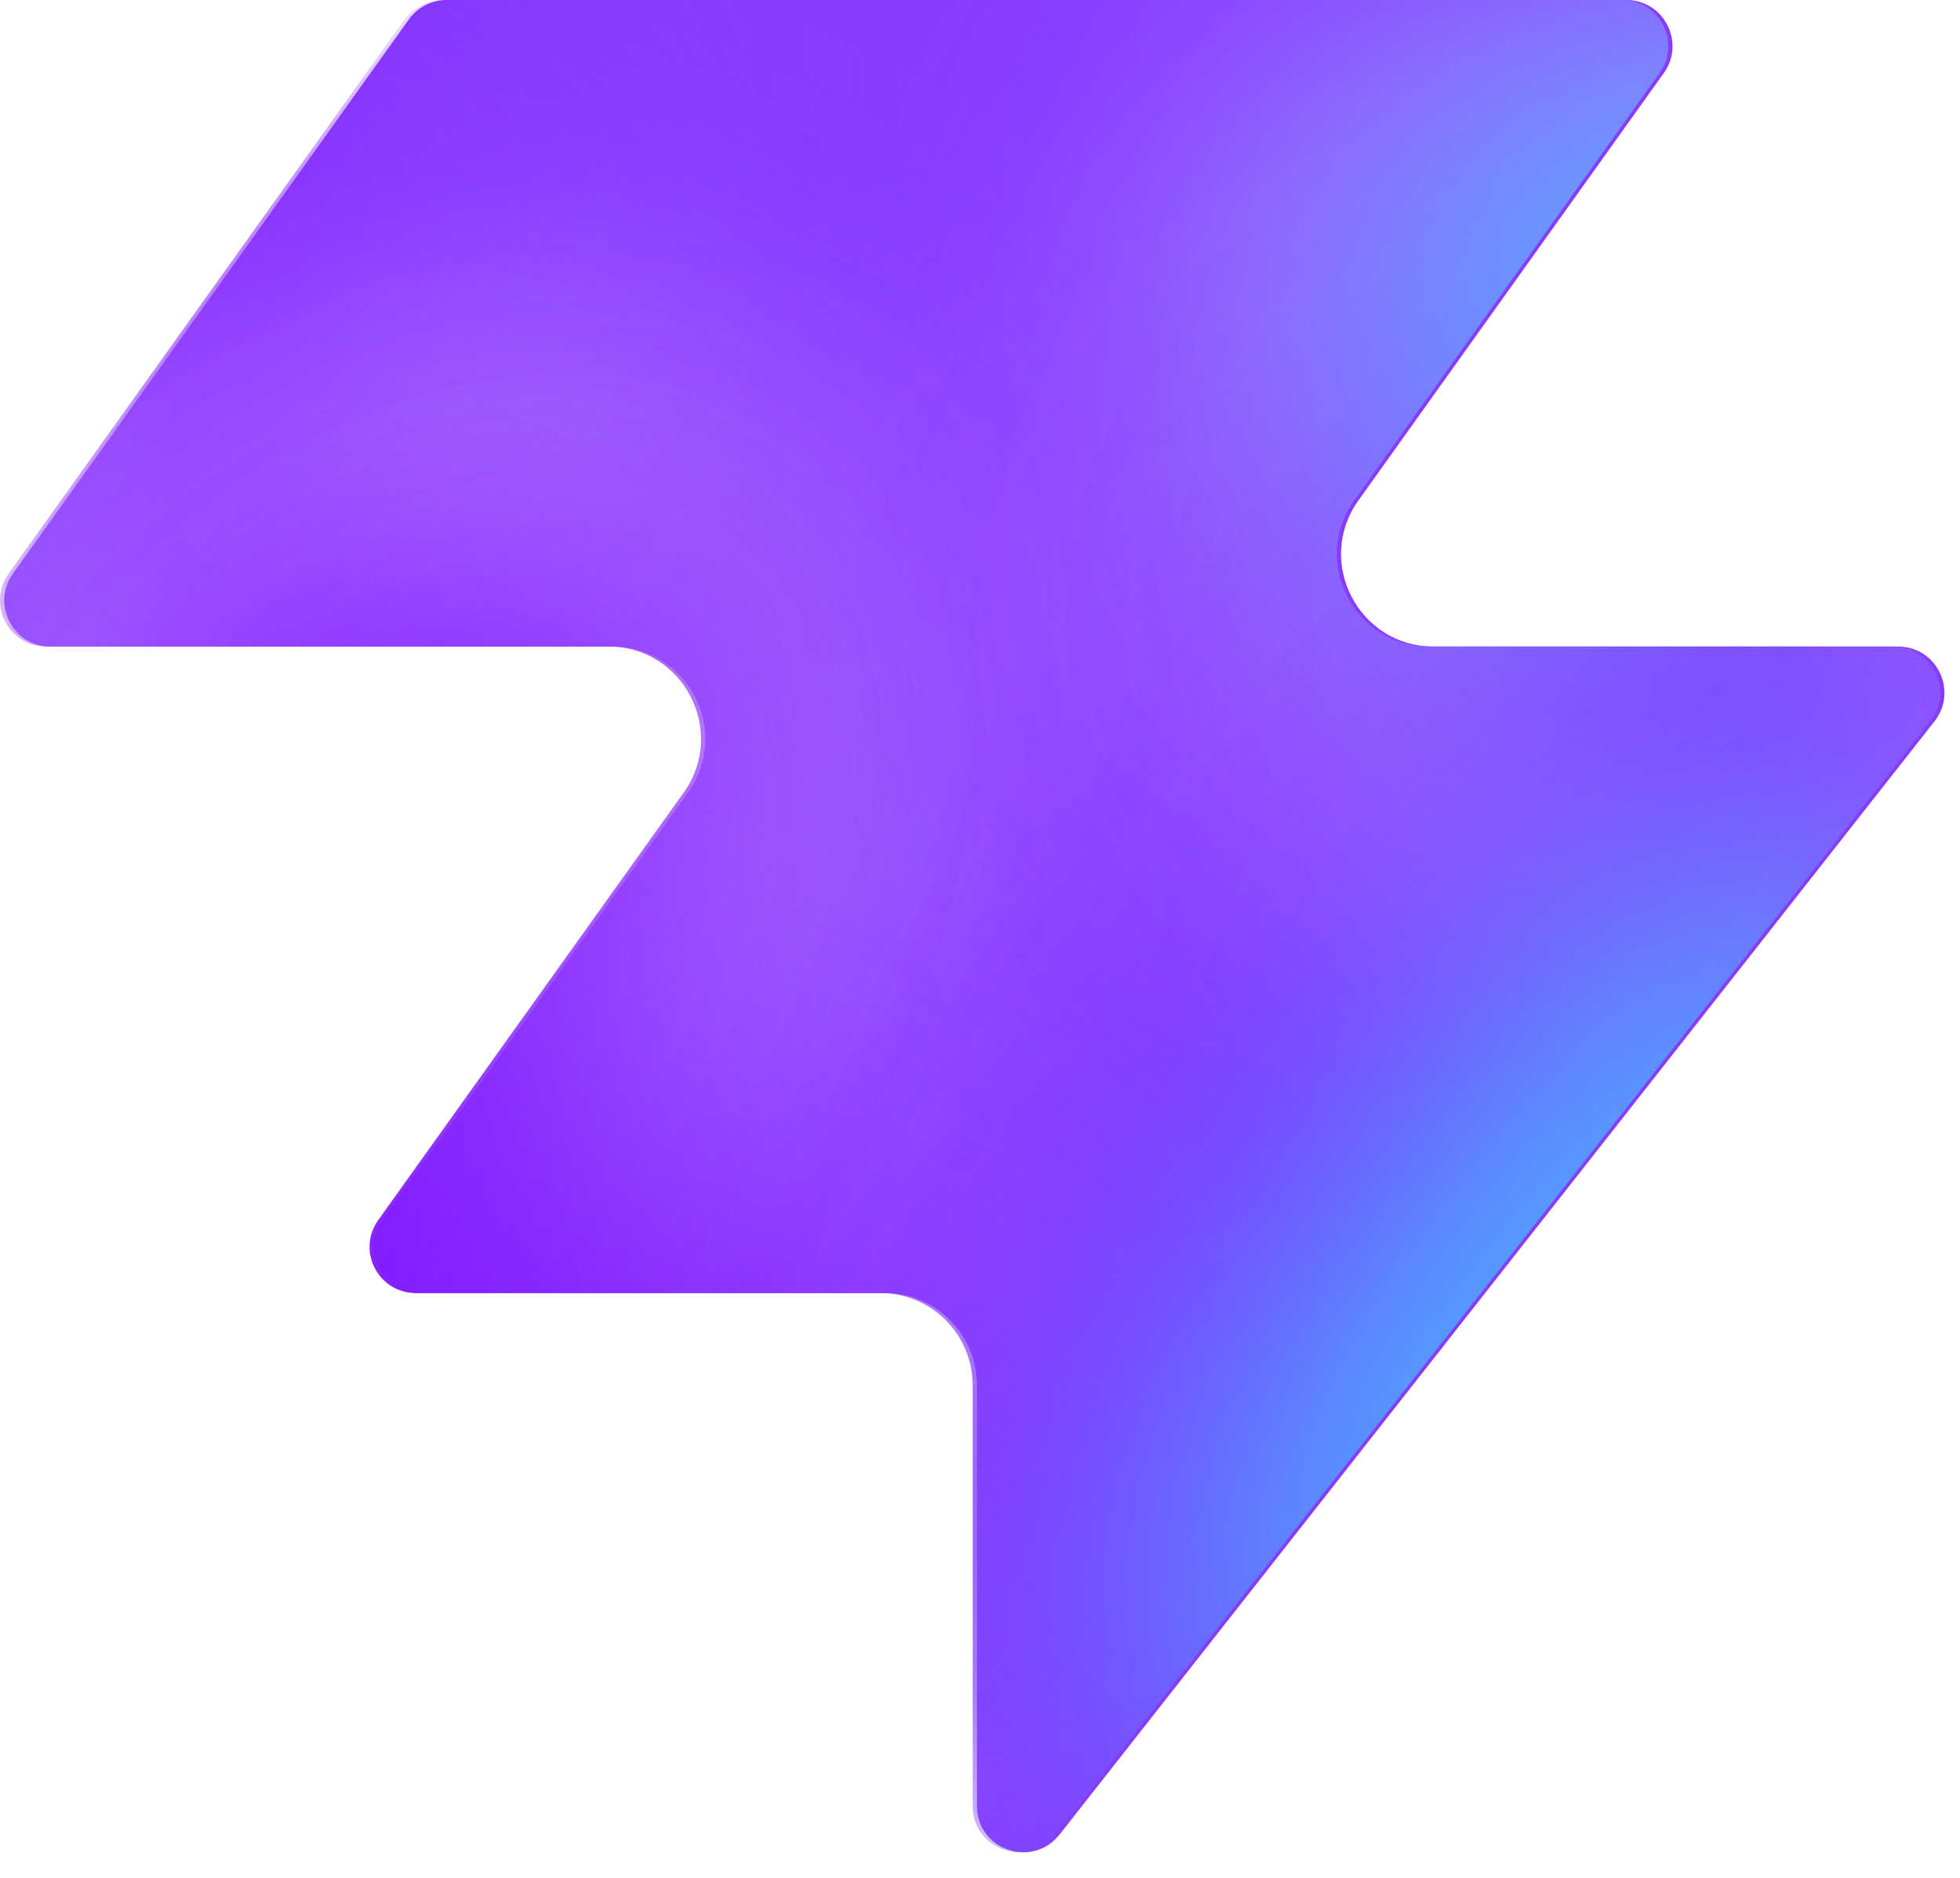
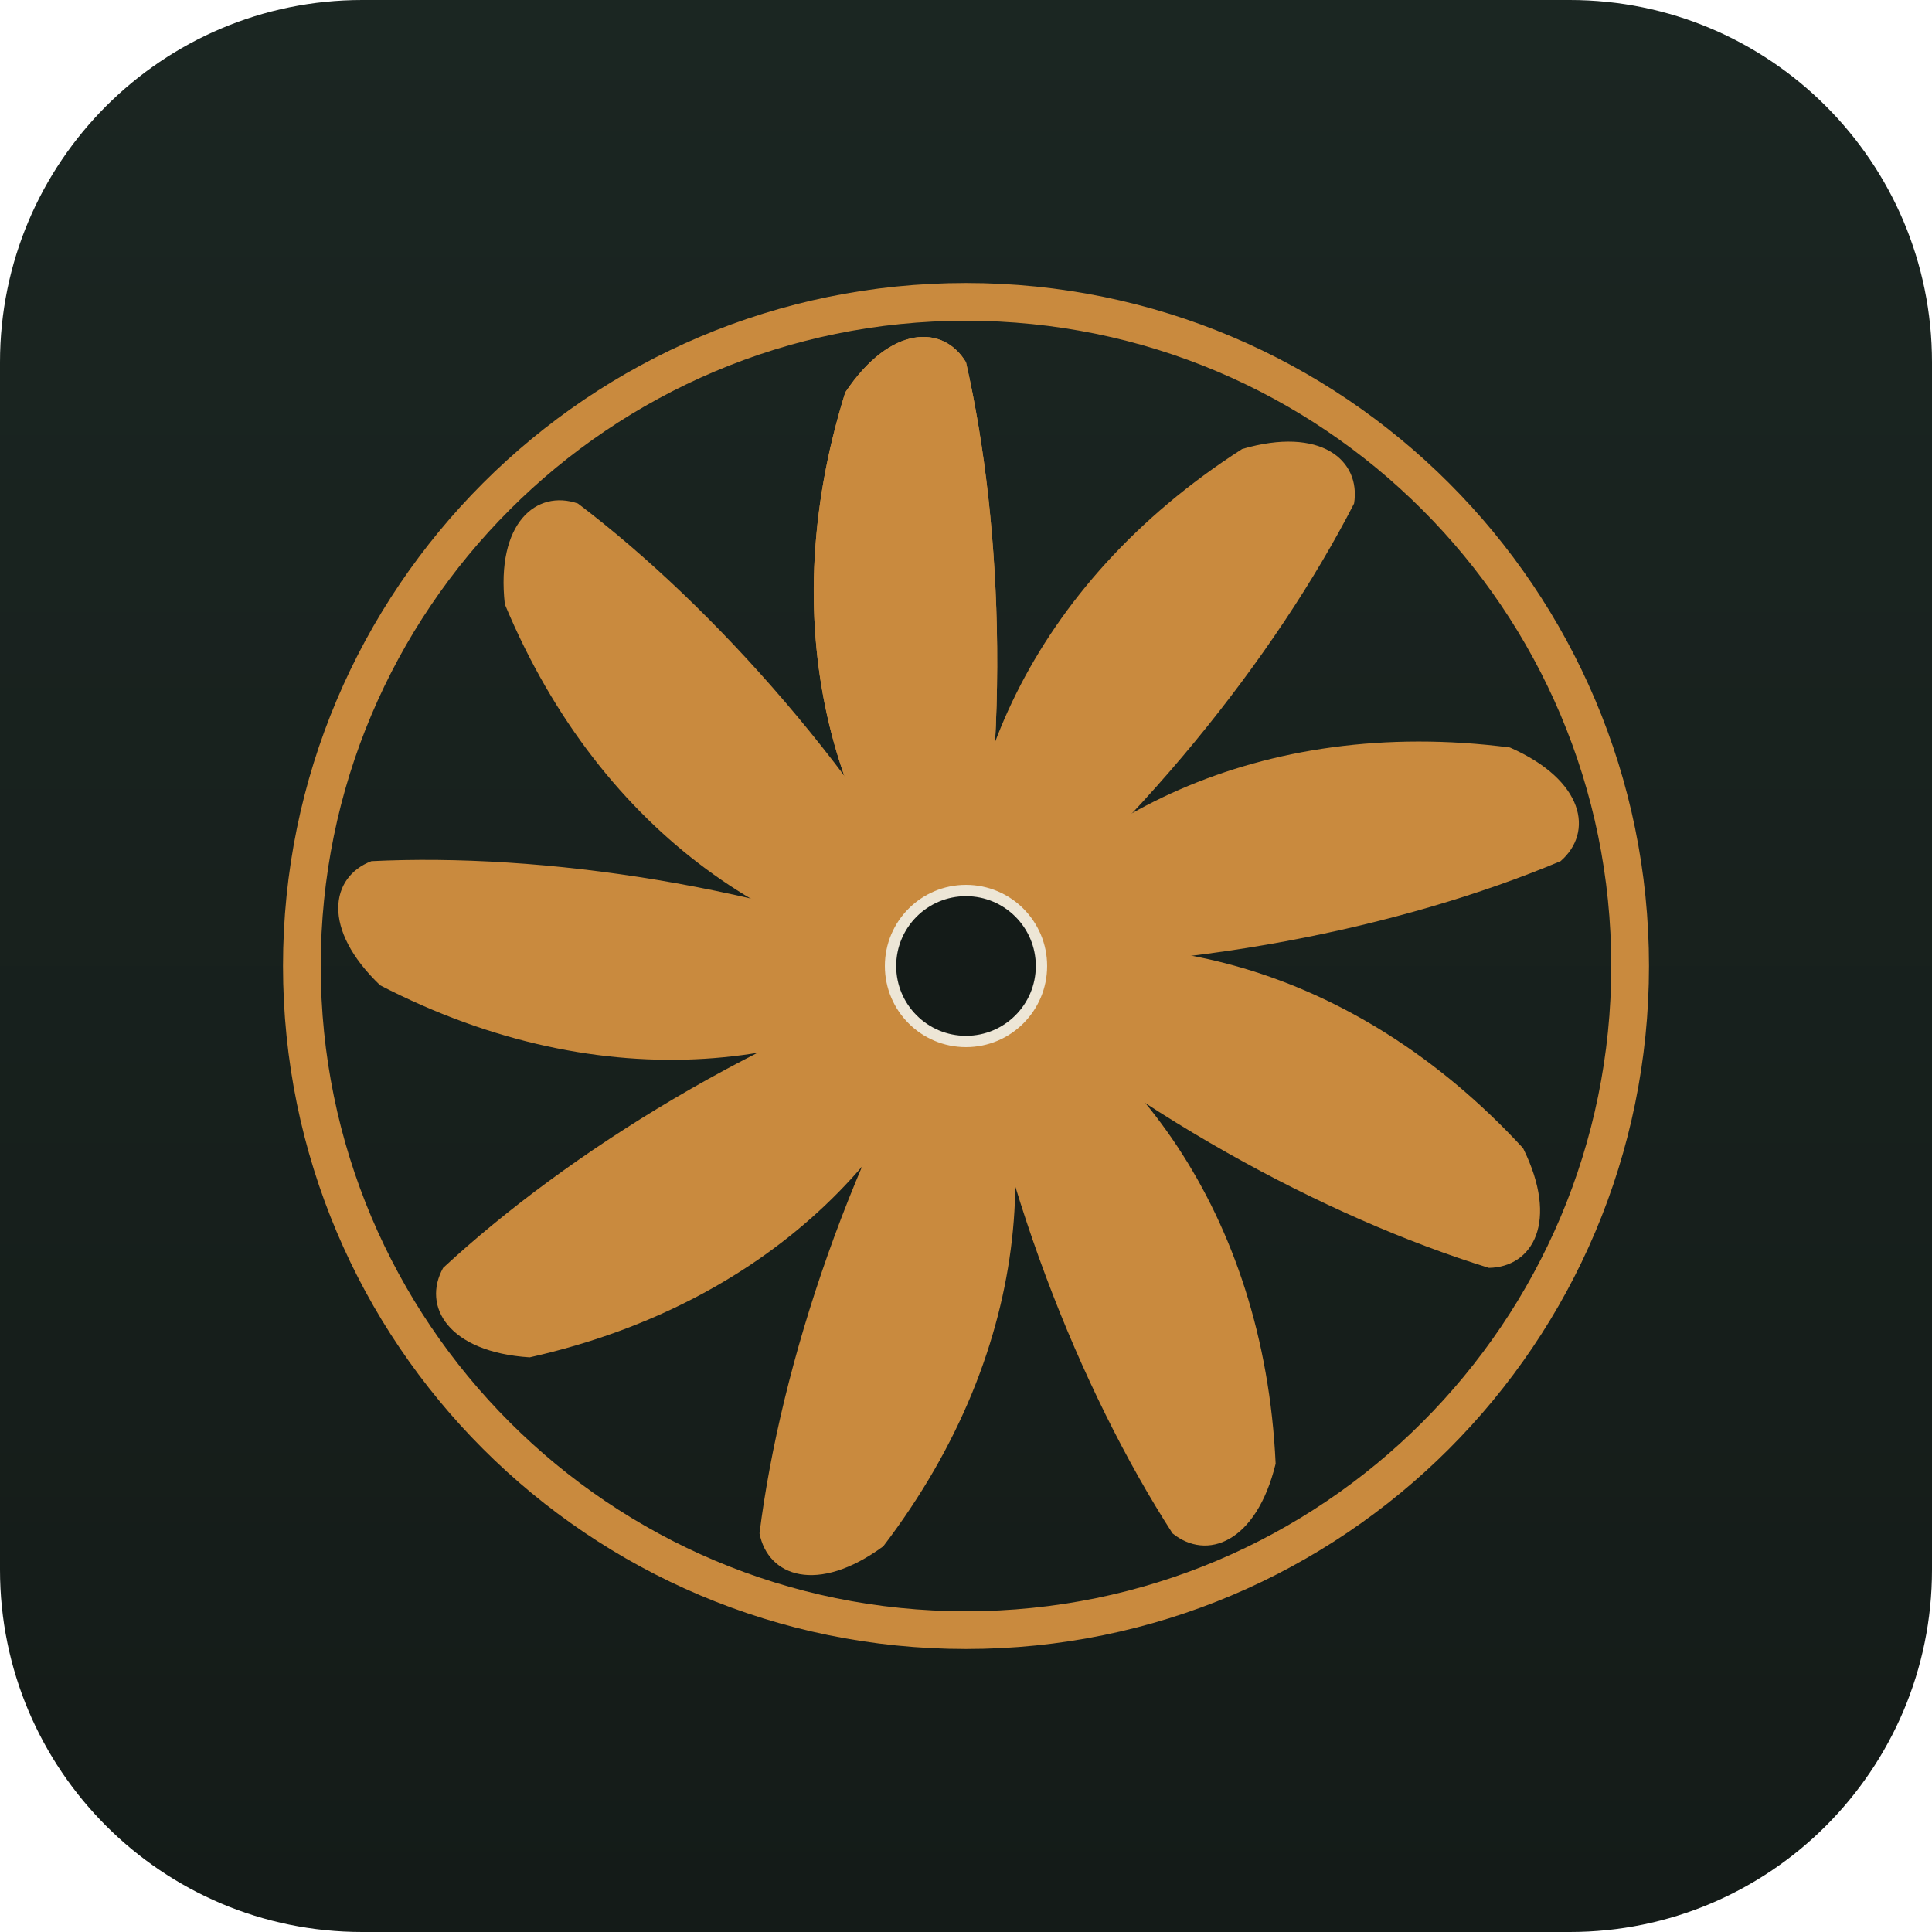
- <svg xmlns="http://www.w3.org/2000/svg" width="48" height="46" fill="none" viewBox="0 0 48 46">
-   <path fill="#863bff" d="M25.946 44.938c-.664.845-2.021.375-2.021-.698V33.937a2.26 2.26 0 0 0-2.262-2.262H10.287c-.92 0-1.456-1.04-.92-1.788l7.48-10.471c1.07-1.497 0-3.578-1.842-3.578H1.237c-.92 0-1.456-1.04-.92-1.788L10.013.474c.214-.297.556-.474.92-.474h28.894c.92 0 1.456 1.04.92 1.788l-7.48 10.471c-1.07 1.498 0 3.579 1.842 3.579h11.377c.943 0 1.473 1.088.89 1.83L25.947 44.94z" style="fill:#863bff;fill:color(display-p3 .525 .23 1);fill-opacity:1" />
-   <mask id="a" width="48" height="46" x="0" y="0" maskUnits="userSpaceOnUse" style="mask-type:alpha">
-     <path fill="#000" d="M25.842 44.938c-.664.844-2.021.375-2.021-.698V33.937a2.26 2.26 0 0 0-2.262-2.262H10.183c-.92 0-1.456-1.04-.92-1.788l7.48-10.471c1.07-1.498 0-3.579-1.842-3.579H1.133c-.92 0-1.456-1.04-.92-1.787L9.91.473c.214-.297.556-.474.92-.474h28.894c.92 0 1.456 1.04.92 1.788l-7.48 10.471c-1.07 1.498 0 3.578 1.842 3.578h11.377c.943 0 1.473 1.088.89 1.832L25.843 44.94z" style="fill:#000;fill-opacity:1" />
-   </mask>
-   <g mask="url(#a)">
-     <g filter="url(#b)">
-       <ellipse cx="5.508" cy="14.704" fill="#ede6ff" rx="5.508" ry="14.704" style="fill:#ede6ff;fill:color(display-p3 .927 .903 1);fill-opacity:1" transform="matrix(.00324 1 1 -.00324 -4.47 31.516)" />
+ <svg xmlns="http://www.w3.org/2000/svg" width="512" height="512" viewBox="0 0 512 512">
+   <defs>
+     <linearGradient id="bg" x1="0" y1="0" x2="0" y2="1">
+       <stop offset="0%" stop-color="#1B2622" />
+       <stop offset="100%" stop-color="#141B18" />
+     </linearGradient>
+   </defs>
+   <rect width="512" height="512" rx="96" fill="url(#bg)" />
+   <circle cx="256" cy="256" r="176" fill="none" stroke="#C98A3E" stroke-width="10" />
+   <g fill="#C98A3E">
+     <g id="wing">
+       <path d="M 256 256                C 222 224, 204 168, 224 104                C 236 86, 250 86, 256 96                C 266 140, 268 200, 256 256                Z" />
    </g>
-     <g filter="url(#c)">
-       <ellipse cx="10.399" cy="29.851" fill="#ede6ff" rx="10.399" ry="29.851" style="fill:#ede6ff;fill:color(display-p3 .927 .903 1);fill-opacity:1" transform="matrix(.00324 1 1 -.00324 -39.328 7.883)" />
-     </g>
-     <g filter="url(#d)">
-       <ellipse cx="5.508" cy="30.487" fill="#7e14ff" rx="5.508" ry="30.487" style="fill:#7e14ff;fill:color(display-p3 .492 .077 1);fill-opacity:1" transform="rotate(89.814 -25.913 -14.639)scale(1 -1)" />
-     </g>
-     <g filter="url(#e)">
-       <ellipse cx="5.508" cy="30.599" fill="#7e14ff" rx="5.508" ry="30.599" style="fill:#7e14ff;fill:color(display-p3 .492 .077 1);fill-opacity:1" transform="rotate(89.814 -32.644 -3.334)scale(1 -1)" />
-     </g>
-     <g filter="url(#f)">
-       <ellipse cx="5.508" cy="30.599" fill="#7e14ff" rx="5.508" ry="30.599" style="fill:#7e14ff;fill:color(display-p3 .492 .077 1);fill-opacity:1" transform="matrix(.00324 1 1 -.00324 -34.34 30.47)" />
-     </g>
-     <g filter="url(#g)">
-       <ellipse cx="14.072" cy="22.078" fill="#ede6ff" rx="14.072" ry="22.078" style="fill:#ede6ff;fill:color(display-p3 .927 .903 1);fill-opacity:1" transform="rotate(93.35 24.506 48.493)scale(-1 1)" />
-     </g>
-     <g filter="url(#h)">
-       <ellipse cx="3.47" cy="21.501" fill="#7e14ff" rx="3.47" ry="21.501" style="fill:#7e14ff;fill:color(display-p3 .492 .077 1);fill-opacity:1" transform="rotate(89.009 28.708 47.59)scale(-1 1)" />
-     </g>
-     <g filter="url(#i)">
-       <ellipse cx="3.47" cy="21.501" fill="#7e14ff" rx="3.47" ry="21.501" style="fill:#7e14ff;fill:color(display-p3 .492 .077 1);fill-opacity:1" transform="rotate(89.009 28.708 47.59)scale(-1 1)" />
-     </g>
-     <g filter="url(#j)">
-       <ellipse cx=".387" cy="8.972" fill="#7e14ff" rx="4.407" ry="29.108" style="fill:#7e14ff;fill:color(display-p3 .492 .077 1);fill-opacity:1" transform="rotate(39.51 .387 8.972)" />
-     </g>
-     <g filter="url(#k)">
-       <ellipse cx="47.523" cy="-6.092" fill="#7e14ff" rx="4.407" ry="29.108" style="fill:#7e14ff;fill:color(display-p3 .492 .077 1);fill-opacity:1" transform="rotate(37.892 47.523 -6.092)" />
-     </g>
-     <g filter="url(#l)">
-       <ellipse cx="41.412" cy="6.333" fill="#47bfff" rx="5.971" ry="9.665" style="fill:#47bfff;fill:color(display-p3 .28 .748 1);fill-opacity:1" transform="rotate(37.892 41.412 6.333)" />
-     </g>
-     <g filter="url(#m)">
-       <ellipse cx="-1.879" cy="38.332" fill="#7e14ff" rx="4.407" ry="29.108" style="fill:#7e14ff;fill:color(display-p3 .492 .077 1);fill-opacity:1" transform="rotate(37.892 -1.88 38.332)" />
-     </g>
-     <g filter="url(#n)">
-       <ellipse cx="-1.879" cy="38.332" fill="#7e14ff" rx="4.407" ry="29.108" style="fill:#7e14ff;fill:color(display-p3 .492 .077 1);fill-opacity:1" transform="rotate(37.892 -1.88 38.332)" />
-     </g>
-     <g filter="url(#o)">
-       <ellipse cx="35.651" cy="29.907" fill="#7e14ff" rx="4.407" ry="29.108" style="fill:#7e14ff;fill:color(display-p3 .492 .077 1);fill-opacity:1" transform="rotate(37.892 35.651 29.907)" />
-     </g>
-     <g filter="url(#p)">
-       <ellipse cx="38.418" cy="32.4" fill="#47bfff" rx="5.971" ry="15.297" style="fill:#47bfff;fill:color(display-p3 .28 .748 1);fill-opacity:1" transform="rotate(37.892 38.418 32.4)" />
-     </g>
+     <use href="#wing" transform="rotate(0 256 256)" />
+     <use href="#wing" transform="rotate(40 256 256)" />
+     <use href="#wing" transform="rotate(80 256 256)" />
+     <use href="#wing" transform="rotate(120 256 256)" />
+     <use href="#wing" transform="rotate(160 256 256)" />
+     <use href="#wing" transform="rotate(200 256 256)" />
+     <use href="#wing" transform="rotate(240 256 256)" />
+     <use href="#wing" transform="rotate(280 256 256)" />
+     <use href="#wing" transform="rotate(320 256 256)" />
  </g>
-   <defs>
-     <filter id="b" width="60.045" height="41.654" x="-19.77" y="16.149" color-interpolation-filters="sRGB" filterUnits="userSpaceOnUse">
-       <feFlood flood-opacity="0" result="BackgroundImageFix" />
-       <feBlend in="SourceGraphic" in2="BackgroundImageFix" result="shape" />
-       <feGaussianBlur result="effect1_foregroundBlur_2002_17158" stdDeviation="7.659" />
-     </filter>
-     <filter id="c" width="90.34" height="51.437" x="-54.613" y="-7.533" color-interpolation-filters="sRGB" filterUnits="userSpaceOnUse">
-       <feFlood flood-opacity="0" result="BackgroundImageFix" />
-       <feBlend in="SourceGraphic" in2="BackgroundImageFix" result="shape" />
-       <feGaussianBlur result="effect1_foregroundBlur_2002_17158" stdDeviation="7.659" />
-     </filter>
-     <filter id="d" width="79.355" height="29.4" x="-49.64" y="2.03" color-interpolation-filters="sRGB" filterUnits="userSpaceOnUse">
-       <feFlood flood-opacity="0" result="BackgroundImageFix" />
-       <feBlend in="SourceGraphic" in2="BackgroundImageFix" result="shape" />
-       <feGaussianBlur result="effect1_foregroundBlur_2002_17158" stdDeviation="4.596" />
-     </filter>
-     <filter id="e" width="79.579" height="29.4" x="-45.045" y="20.029" color-interpolation-filters="sRGB" filterUnits="userSpaceOnUse">
-       <feFlood flood-opacity="0" result="BackgroundImageFix" />
-       <feBlend in="SourceGraphic" in2="BackgroundImageFix" result="shape" />
-       <feGaussianBlur result="effect1_foregroundBlur_2002_17158" stdDeviation="4.596" />
-     </filter>
-     <filter id="f" width="79.579" height="29.4" x="-43.513" y="21.178" color-interpolation-filters="sRGB" filterUnits="userSpaceOnUse">
-       <feFlood flood-opacity="0" result="BackgroundImageFix" />
-       <feBlend in="SourceGraphic" in2="BackgroundImageFix" result="shape" />
-       <feGaussianBlur result="effect1_foregroundBlur_2002_17158" stdDeviation="4.596" />
-     </filter>
-     <filter id="g" width="74.749" height="58.852" x="15.756" y="-17.901" color-interpolation-filters="sRGB" filterUnits="userSpaceOnUse">
-       <feFlood flood-opacity="0" result="BackgroundImageFix" />
-       <feBlend in="SourceGraphic" in2="BackgroundImageFix" result="shape" />
-       <feGaussianBlur result="effect1_foregroundBlur_2002_17158" stdDeviation="7.659" />
-     </filter>
-     <filter id="h" width="61.377" height="25.362" x="23.548" y="2.284" color-interpolation-filters="sRGB" filterUnits="userSpaceOnUse">
-       <feFlood flood-opacity="0" result="BackgroundImageFix" />
-       <feBlend in="SourceGraphic" in2="BackgroundImageFix" result="shape" />
-       <feGaussianBlur result="effect1_foregroundBlur_2002_17158" stdDeviation="4.596" />
-     </filter>
-     <filter id="i" width="61.377" height="25.362" x="23.548" y="2.284" color-interpolation-filters="sRGB" filterUnits="userSpaceOnUse">
-       <feFlood flood-opacity="0" result="BackgroundImageFix" />
-       <feBlend in="SourceGraphic" in2="BackgroundImageFix" result="shape" />
-       <feGaussianBlur result="effect1_foregroundBlur_2002_17158" stdDeviation="4.596" />
-     </filter>
-     <filter id="j" width="56.045" height="63.649" x="-27.636" y="-22.853" color-interpolation-filters="sRGB" filterUnits="userSpaceOnUse">
-       <feFlood flood-opacity="0" result="BackgroundImageFix" />
-       <feBlend in="SourceGraphic" in2="BackgroundImageFix" result="shape" />
-       <feGaussianBlur result="effect1_foregroundBlur_2002_17158" stdDeviation="4.596" />
-     </filter>
-     <filter id="k" width="54.814" height="64.646" x="20.116" y="-38.415" color-interpolation-filters="sRGB" filterUnits="userSpaceOnUse">
-       <feFlood flood-opacity="0" result="BackgroundImageFix" />
-       <feBlend in="SourceGraphic" in2="BackgroundImageFix" result="shape" />
-       <feGaussianBlur result="effect1_foregroundBlur_2002_17158" stdDeviation="4.596" />
-     </filter>
-     <filter id="l" width="33.541" height="35.313" x="24.641" y="-11.323" color-interpolation-filters="sRGB" filterUnits="userSpaceOnUse">
-       <feFlood flood-opacity="0" result="BackgroundImageFix" />
-       <feBlend in="SourceGraphic" in2="BackgroundImageFix" result="shape" />
-       <feGaussianBlur result="effect1_foregroundBlur_2002_17158" stdDeviation="4.596" />
-     </filter>
-     <filter id="m" width="54.814" height="64.646" x="-29.286" y="6.009" color-interpolation-filters="sRGB" filterUnits="userSpaceOnUse">
-       <feFlood flood-opacity="0" result="BackgroundImageFix" />
-       <feBlend in="SourceGraphic" in2="BackgroundImageFix" result="shape" />
-       <feGaussianBlur result="effect1_foregroundBlur_2002_17158" stdDeviation="4.596" />
-     </filter>
-     <filter id="n" width="54.814" height="64.646" x="-29.286" y="6.009" color-interpolation-filters="sRGB" filterUnits="userSpaceOnUse">
-       <feFlood flood-opacity="0" result="BackgroundImageFix" />
-       <feBlend in="SourceGraphic" in2="BackgroundImageFix" result="shape" />
-       <feGaussianBlur result="effect1_foregroundBlur_2002_17158" stdDeviation="4.596" />
-     </filter>
-     <filter id="o" width="54.814" height="64.646" x="8.244" y="-2.416" color-interpolation-filters="sRGB" filterUnits="userSpaceOnUse">
-       <feFlood flood-opacity="0" result="BackgroundImageFix" />
-       <feBlend in="SourceGraphic" in2="BackgroundImageFix" result="shape" />
-       <feGaussianBlur result="effect1_foregroundBlur_2002_17158" stdDeviation="4.596" />
-     </filter>
-     <filter id="p" width="39.409" height="43.623" x="18.713" y="10.588" color-interpolation-filters="sRGB" filterUnits="userSpaceOnUse">
-       <feFlood flood-opacity="0" result="BackgroundImageFix" />
-       <feBlend in="SourceGraphic" in2="BackgroundImageFix" result="shape" />
-       <feGaussianBlur result="effect1_foregroundBlur_2002_17158" stdDeviation="4.596" />
-     </filter>
-   </defs>
+   <circle cx="256" cy="256" r="20" fill="#141B18" stroke="#EDE6D6" stroke-width="3" />
</svg>
